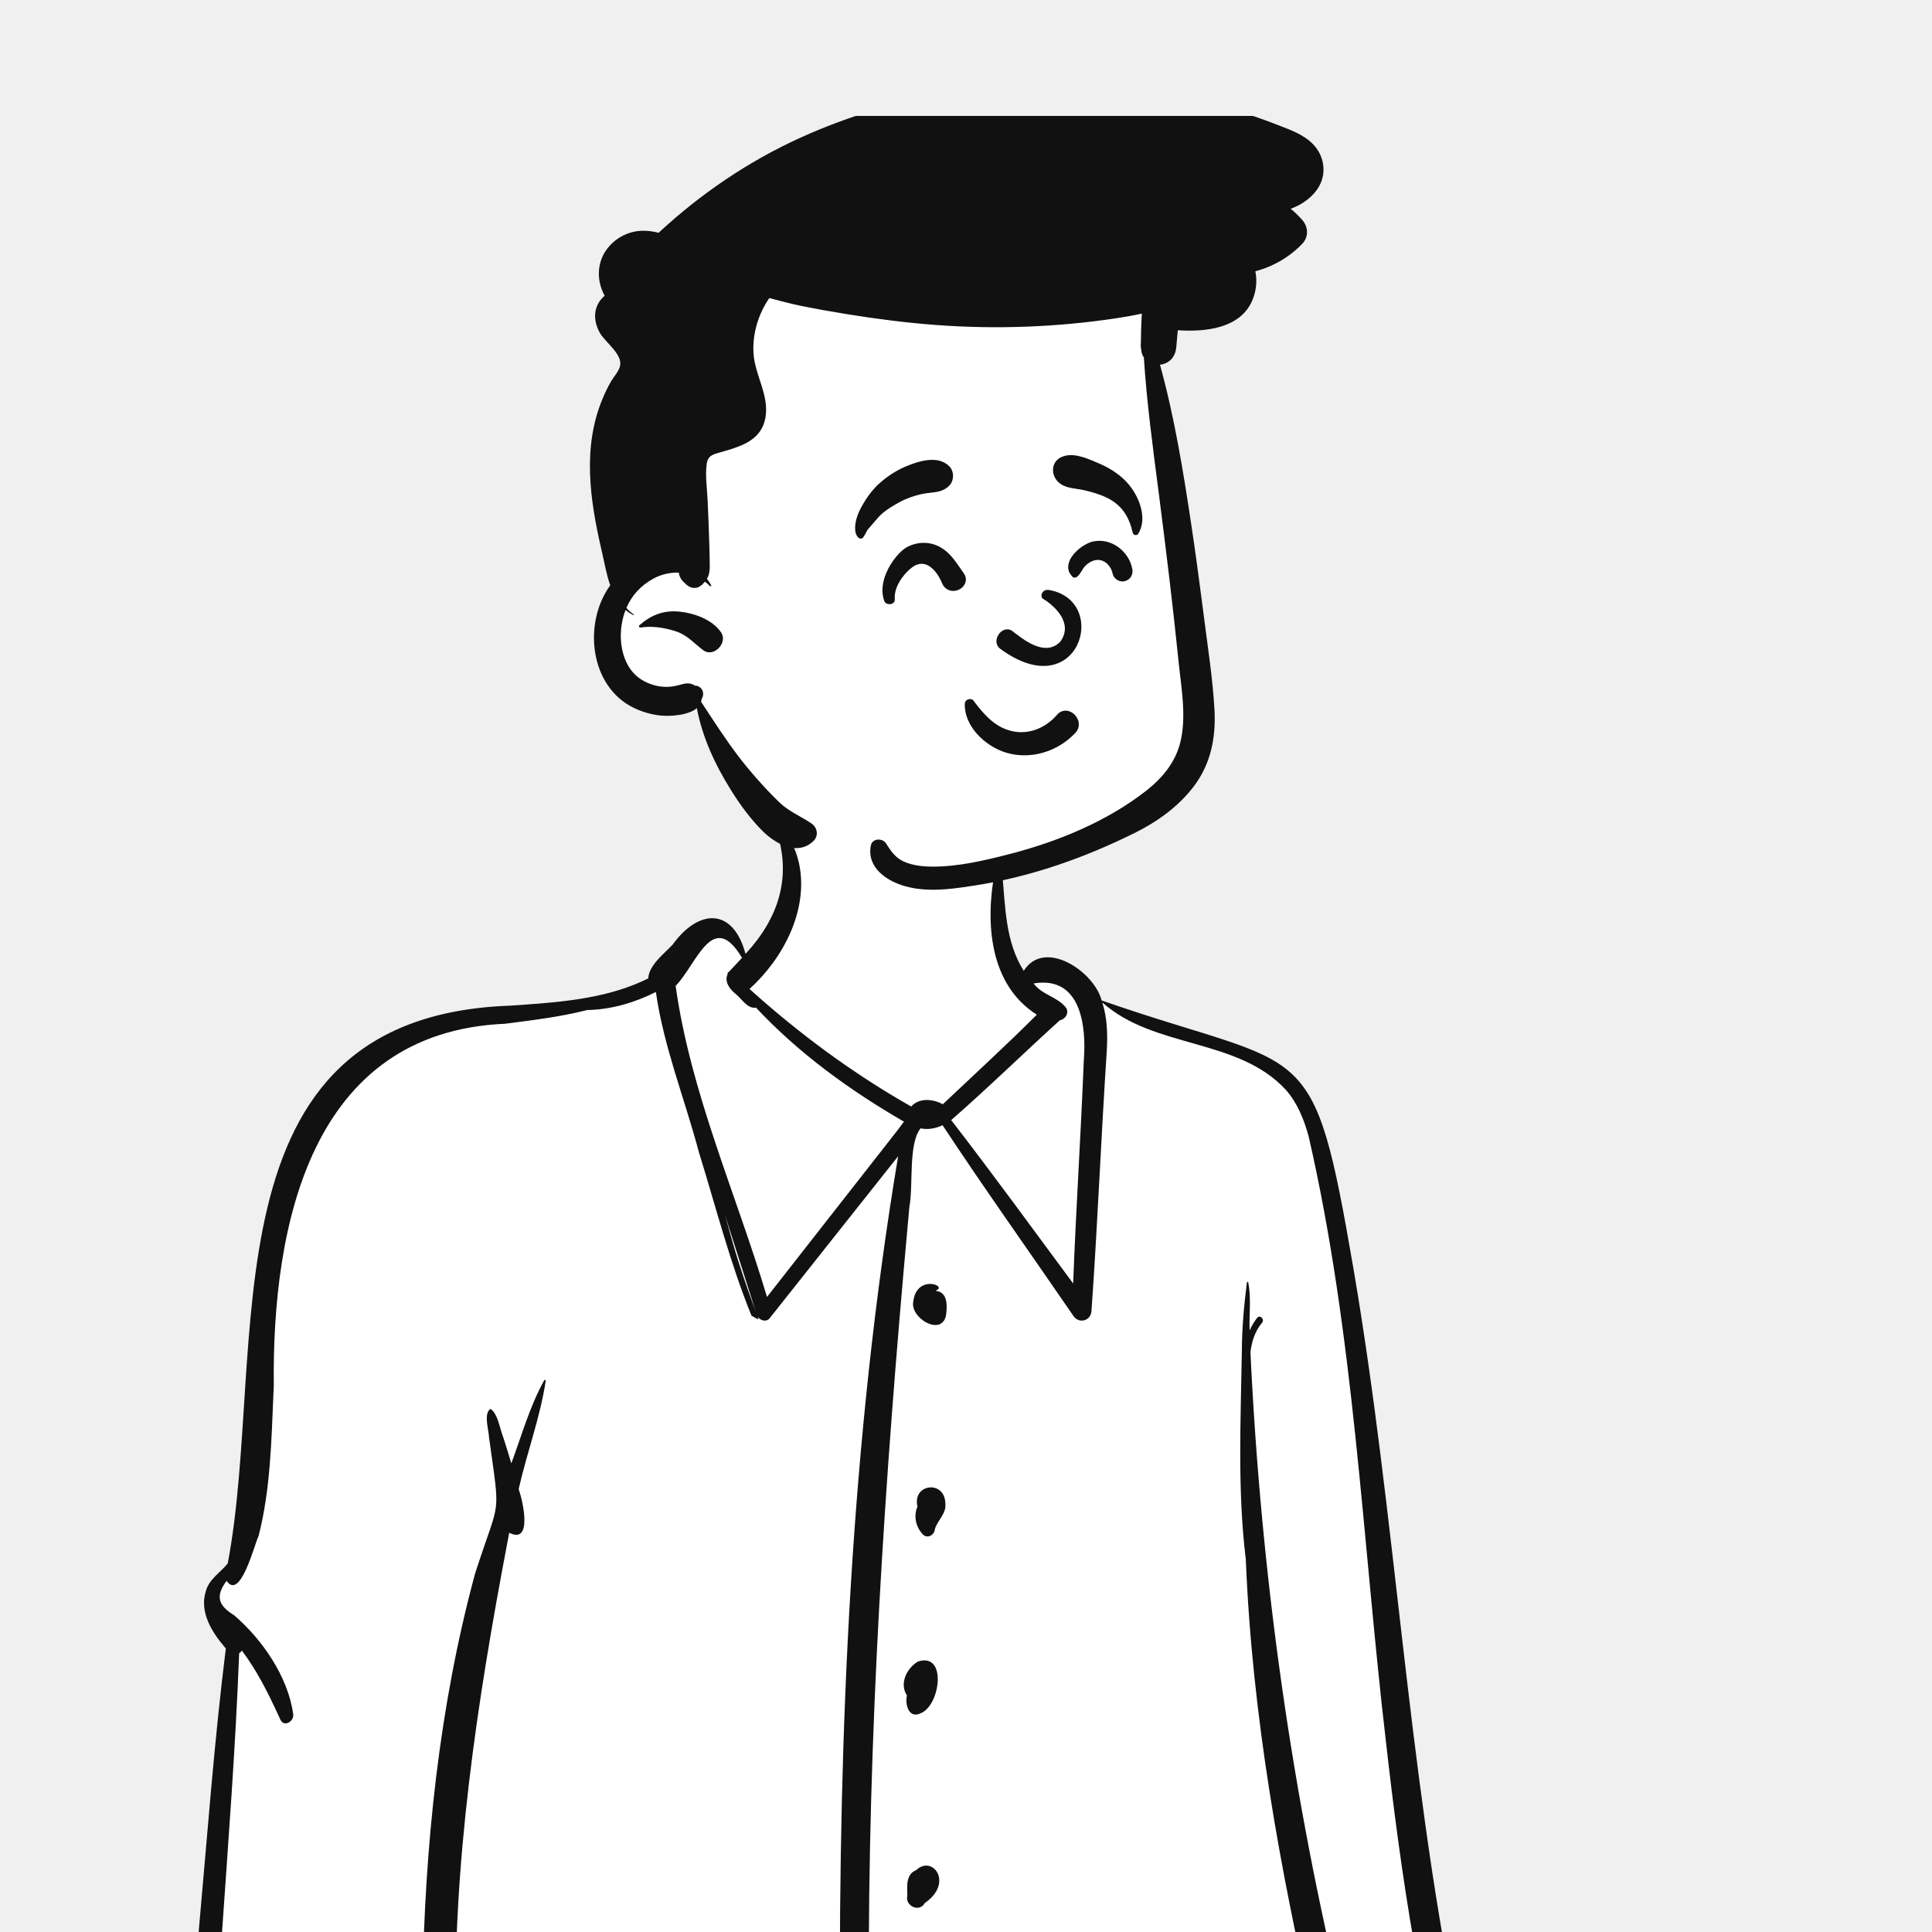
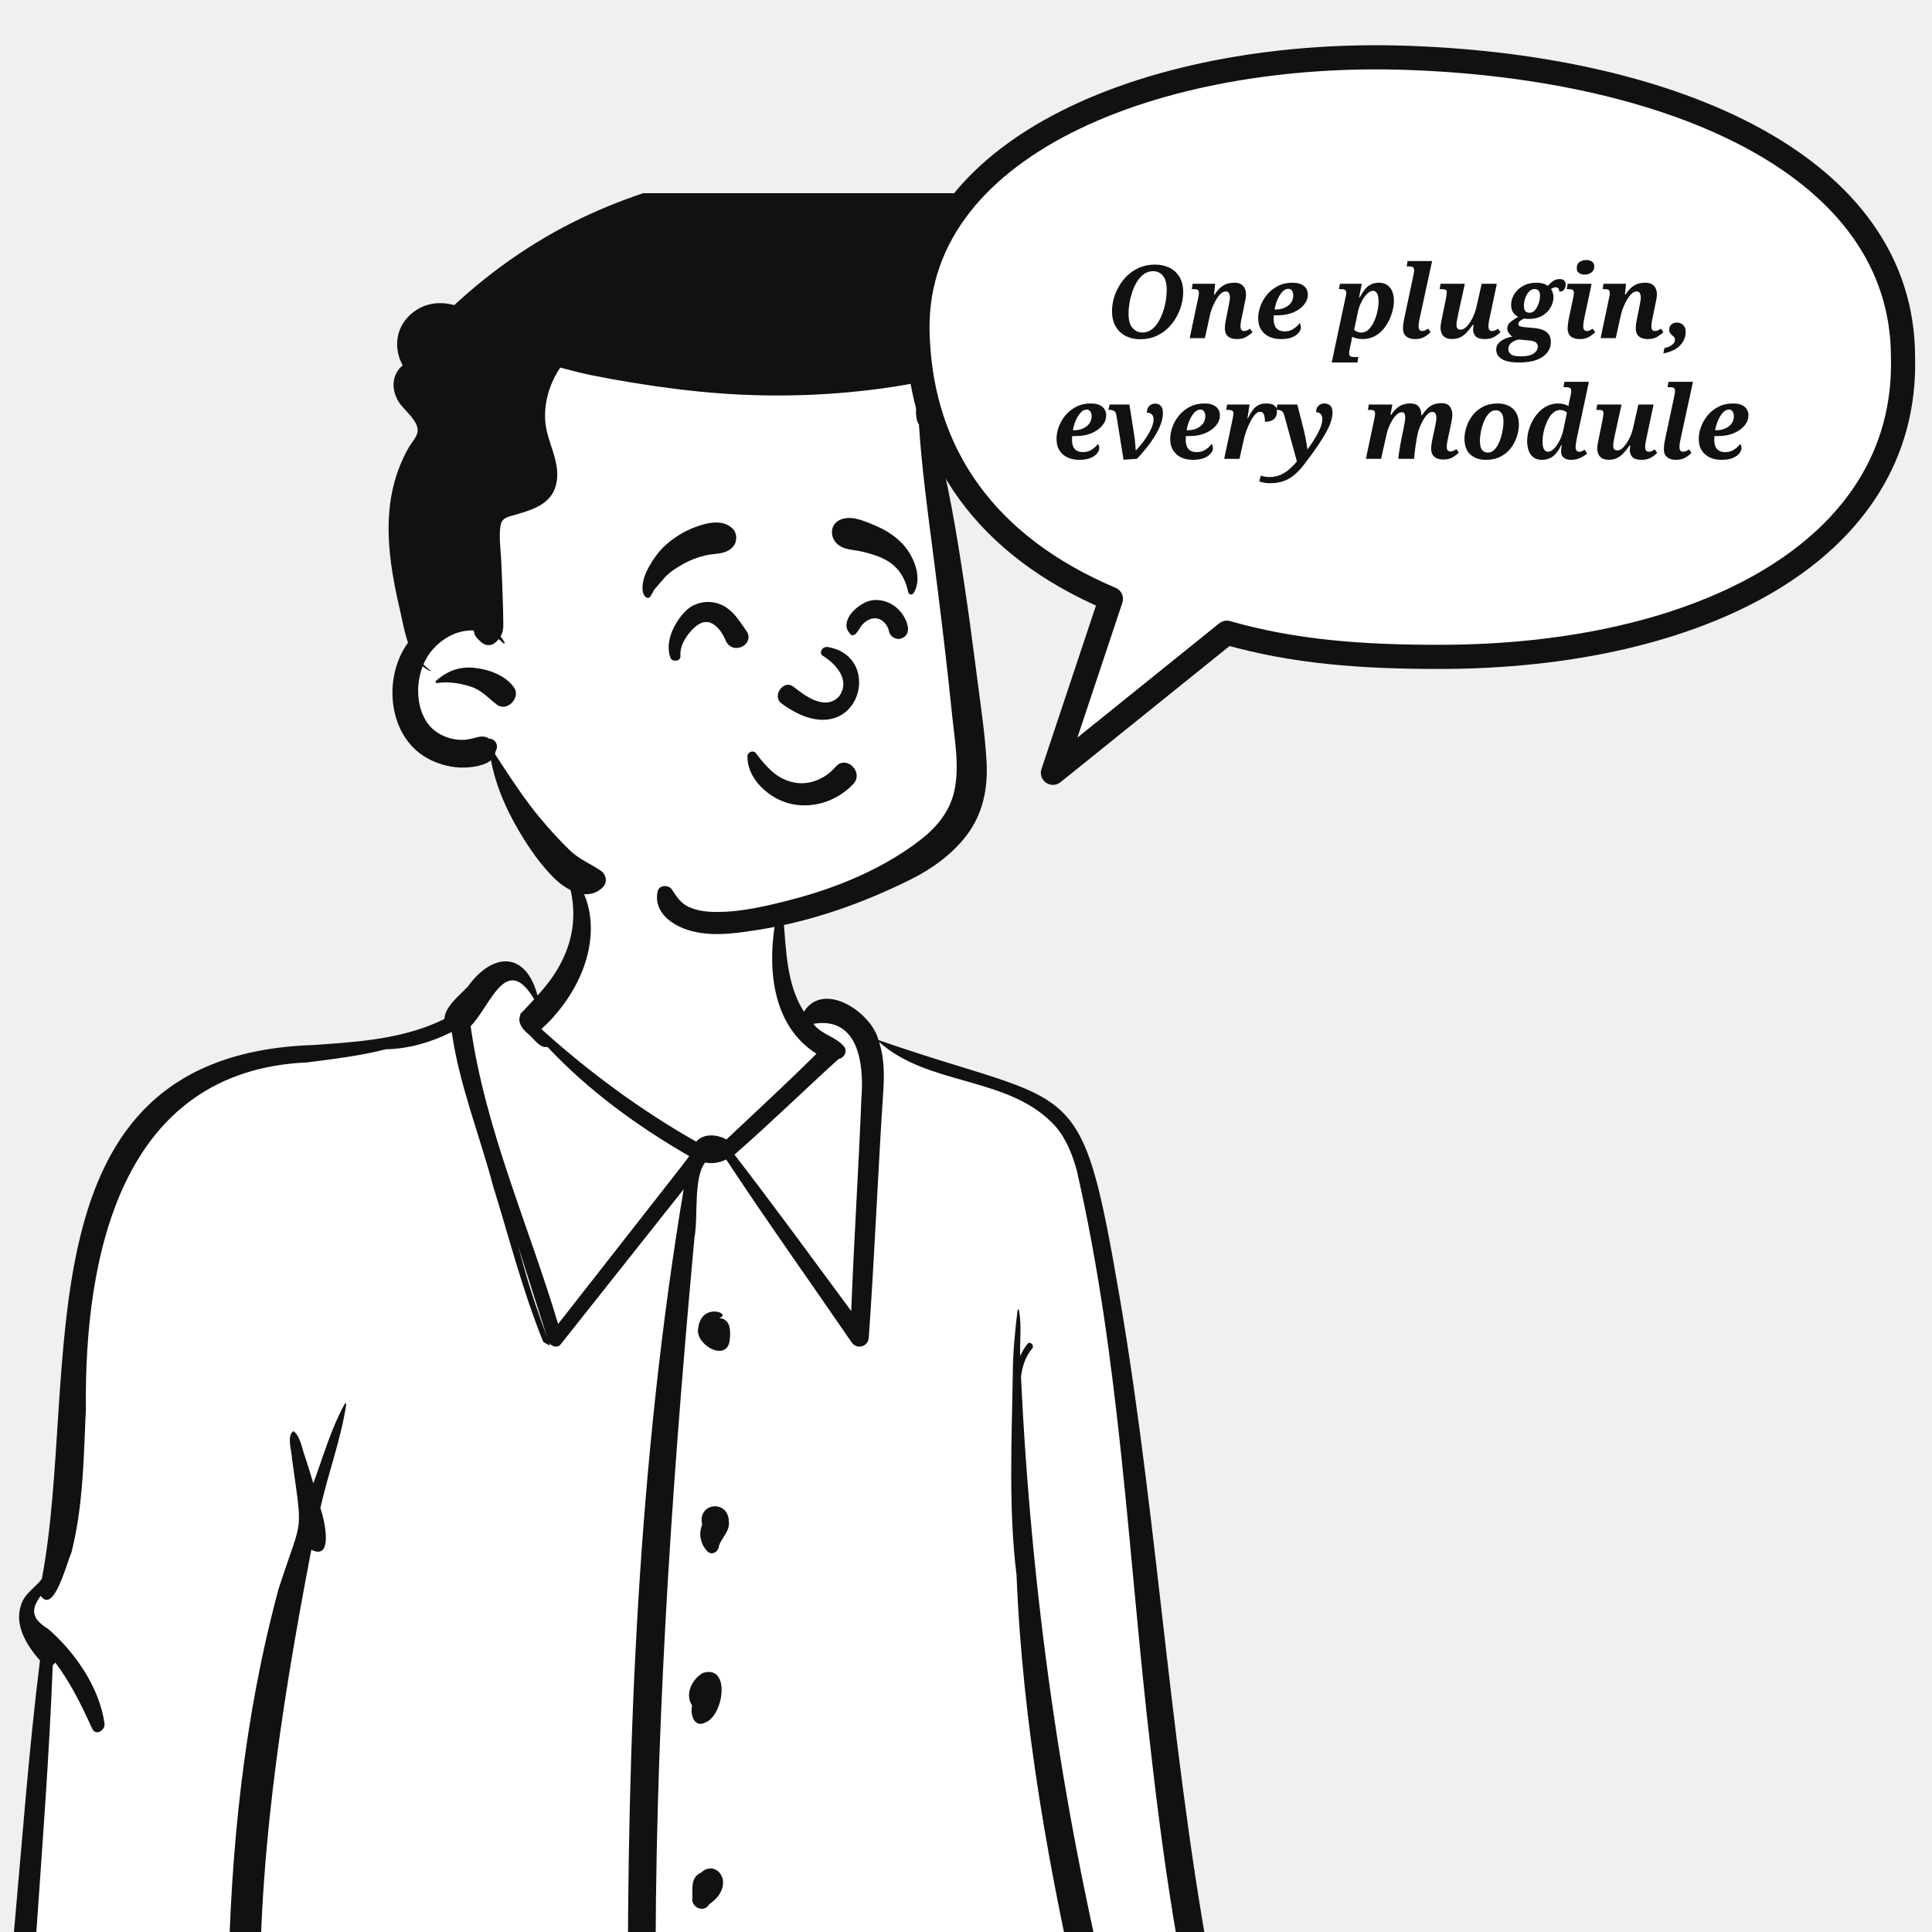
<svg xmlns="http://www.w3.org/2000/svg" viewBox="0 0 400 400">
-   <svg x="10" y="24" width="380" height="376" viewBox="184 210 940 1130" preserveAspectRatio="xMidYMax meet">
+   <svg x="-10" y="40" width="330" height="360" viewBox="184 210 940 1130" preserveAspectRatio="xMidYMax meet">
    <g transform="translate(147, 639)">
      <path d="M421.519 772.902C339.242 772.902 257.407 768.858 178.2 760.881L178.165 760.724L173.959 760.216C161.99 758.724 149.754 757.548 137.921 756.411C106.706 753.411 74.426 750.308 44.318 741.095L38.999 739.467L38.478 740.8C37.695 740.394 36.873 739.973 35.999 739.569C40.736 662.206 48.638 586.274 55.774 521.987L56.067 519.355L54.32 517.366C44.231 505.877 40.514 496.25 42.97 487.953C63.089 445.96 67.354 392.386 71.479 340.569C80.03 233.173 88.106 131.734 227.587 127.343L227.81 127.333L229.281 127.231C258.368 125.238 288.445 123.176 315.313 109.803L318.444 108.246L318.63 104.754C318.856 100.54 324.044 95.528 328.212 91.502C329.647 90.116 331.001 88.807 332.219 87.496L332.474 87.221L332.693 86.918C338.981 78.18 346.366 72.965 352.448 72.965C361.306 72.965 365.598 84.082 367.368 90.709L370.159 101.156L377.546 93.258C394.904 74.705 403.208 54.302 402.276 32.544L402.906 32.348L402.098 27.15C400.573 18.129 401.587 11.437 405.115 7.263C409.245 2.376 417.344 0 429.875 0C438.155 0 447.165 1.044 455.115 1.965C457.714 2.266 460.219 2.556 462.585 2.799C478.499 4.475 494.768 7.491 510.5 10.407L512.708 10.816L511.214 14.885L515.036 17.527C520.129 21.048 523.922 28.111 525.443 36.904L525.511 37.301L525.633 37.687C527.895 44.857 528.753 52.864 529.662 61.341C531.19 75.604 532.769 90.351 541.307 103.047L546.437 110.674L551.355 102.908C553.754 99.119 556.971 97.276 561.189 97.276C572.567 97.276 586.463 109.858 588.932 119.61L589.725 122.742L592.776 123.803C613.727 131.098 630.99 136.422 646.221 141.119C684.463 152.912 703.658 158.832 715.975 176.183C728.646 194.032 735.058 225.186 745.725 287.169C757.397 354.338 765.196 423.377 772.737 490.143C782.208 574.003 792 660.686 809.575 744.774C808.352 746.032 807.425 747.284 806.793 748.528C799.035 749.214 791.145 749.835 783.47 750.439C770.696 751.445 757.487 752.485 744.58 753.838L741.716 754.138L741.081 755.126C739.903 755.225 738.742 755.341 737.601 755.456C735.781 755.639 734.026 755.815 732.311 755.915L731.792 754.877L727.628 755.344C623.97 766.995 520.98 772.902 421.519 772.902Z" fill="#ffffff" />
      <path d="M352.448 72.965C361.306 72.965 365.598 84.082 367.368 90.709L370.159 101.156L374.47 96.546L366.625 110.273L427.702 166.33L430.04 167.977C455.001 185.461 471.994 194.203 481.02 194.203C490.325 194.203 518.02 171.409 564.106 125.819L539.221 110.273L541.464 103.282L546.437 110.674L551.355 102.908C553.754 99.119 556.971 97.276 561.189 97.276C572.567 97.276 586.463 109.858 588.932 119.61L589.725 122.742L595.273 124.669C611.799 130.381 626.008 134.865 638.747 138.811L655.04 143.845C687.49 153.932 704.643 160.22 715.975 176.183C728.393 193.675 734.799 223.945 745.09 283.487L745.725 287.169C756.867 351.285 764.479 417.105 771.707 481.025L774.518 505.898C783.462 584.828 793.098 665.941 809.575 744.774C808.352 746.032 807.425 747.284 806.793 748.528C801.621 748.985 796.39 749.414 791.204 749.828L776.464 750.993C765.903 751.833 755.14 752.731 744.58 753.838L741.716 754.138L741.081 755.126C740.296 755.192 739.518 755.266 738.749 755.341L737.601 755.456C735.781 755.639 734.026 755.815 732.311 755.915L731.792 754.877L727.628 755.344C623.97 766.995 520.98 772.902 421.519 772.902C339.242 772.902 257.407 768.858 178.2 760.881L178.165 760.724L173.959 760.216C164.384 759.022 154.638 758.031 145.064 757.1L131.217 755.764C102.106 752.937 72.275 749.65 44.318 741.095L38.999 739.467L38.478 740.8C37.695 740.394 36.873 739.973 35.999 739.569L36.323 734.356C41.091 658.799 48.798 584.829 55.774 521.987L56.067 519.355L54.32 517.366C44.231 505.877 40.514 496.25 42.97 487.953C63.089 445.96 67.354 392.386 71.479 340.569L71.993 334.133C80.32 230.225 90.682 133.637 223.442 127.504L227.81 127.333L234.423 126.876C261.895 124.956 290.025 122.389 315.313 109.803L318.444 108.246L318.63 104.754C318.831 100.998 322.975 96.608 326.824 92.847L329.421 90.331C330.41 89.368 331.349 88.432 332.219 87.496L332.474 87.221L332.693 86.918C338.981 78.18 346.366 72.965 352.448 72.965Z" fill="#ffffff" />
      <path d="M244.542 357.727C244.778 357.314 245.568 357.459 245.504 357.988C242.067 380.806 233.73 402.915 228.656 425.443L228.81 425.872C231.4 433.281 237.352 460.007 222.795 452.576L221.631 458.669C202.696 558.201 187.413 658.797 189.544 760.406C189.857 768.493 185.624 792.45 174.188 780.715C165.788 766.624 169.487 749.347 168.825 733.703C170.269 647.823 179.016 561.279 201.477 478.198L202.406 475.325C217.264 429.646 217.208 444.277 210.226 393.273C210.057 388.567 206.655 378.339 211.134 375.513C215.17 378.06 216.508 385.539 217.97 389.971L218.07 390.268C220.242 396.605 222.179 402.996 224.098 409.413C230.476 392.187 235.602 373.831 244.542 357.727ZM481.939 751.534C490.187 749.097 497.613 758.482 494.732 766.168C492.867 774.184 477.287 779.157 476.694 767.981C472.433 763.425 473.816 755.047 479.636 752.517C479.577 752.506 481.401 751.772 481.939 751.534ZM681.764 296.914C682.071 295.854 682.951 296.82 682.714 297.494C684.554 306.817 683.058 317.071 683.48 326.756C684.658 323.982 686.184 321.331 688.167 318.847C689.886 316.696 693.005 319.769 691.217 321.896C686.777 327.179 684.835 333.548 683.989 340.167C690.504 478.377 709.688 616.345 742.598 750.765C749.731 769.304 720.962 776.813 724.119 756.626C702.347 662.347 684.987 566.078 681.105 469.161C675.868 426.632 677.931 382.321 678.649 339.238C678.678 325.202 680.035 310.82 681.764 296.914ZM388.803 15.001C396.887 15.642 401.573 29.061 403.185 36.423C409.095 65.279 393.206 95.311 372.294 114.235C403.171 142.053 436.701 166.845 472.887 187.373C477.809 181.798 486.504 182.599 492.562 185.961C512.155 167.427 532.004 149.287 551.079 130.235C521.424 111.478 518.947 72.858 524.883 41.435L525.066 40.486C525.515 37.788 529.273 38.767 529.486 41.084L529.619 42.577C531.399 63.012 531.558 85.075 542.923 102.931C555.853 82.51 586.84 103.408 591.386 121.37C721.342 166.614 722.558 139.948 748.277 289.384C774.279 442.155 781.635 597.548 812.093 749.622C812.469 753.935 808.553 757.462 804.654 758.048C789.755 760.031 789.292 719.772 785.858 708.529C778.527 666.556 772.991 624.29 768.219 581.956C753.569 456.557 748.554 329.254 720.187 205.904C717.334 195.526 713.271 185.259 706.089 177.073C676.156 144.501 624.238 151.622 591.796 122.594C594.938 132.268 595.191 142.961 594.573 153.066C591.023 206.919 588.881 260.874 585.068 314.708C584.626 320.754 577.308 322.74 573.882 317.737C546.734 278.115 518.871 239.09 492.408 198.987C488.144 201.009 483.595 201.931 478.712 200.962C470.969 210.738 474.314 236.31 471.786 249.718L470.848 259.977C456.39 418.991 445.779 578.402 446.565 738.153L446.595 743.307C446.588 748.208 446.964 753.289 446.598 758.175C443.292 774.053 427.661 768.372 428.538 754.211C427.842 575.219 435.238 395.062 464.773 218.304C438.11 251.91 411.478 285.542 384.803 319.141C382.807 321.675 379.013 320.561 377.43 318.214L377.33 318.059L377.986 319.819C376.382 319.305 374.981 318.329 373.527 317.487C360.116 284.557 351.437 250.018 340.901 216.137C332.107 182.915 318.923 150.329 314.065 116.286L313.845 116.194C300.649 122.828 286.029 127.086 271.254 127.339C254.545 131.643 236.971 133.673 220.303 135.861C99.136 141.045 75.181 261.352 76.289 361.072L76.078 365.833C74.812 395.488 74.215 425.66 66.863 454.507C64.149 459.948 55.562 494.955 46.925 482.52C39.643 492.253 41.923 497.921 51.628 503.934C68.579 518.486 85.119 541.655 88.381 565.532C88.988 569.939 82.662 573.812 80.413 568.893L79.29 566.445C72.722 552.188 65.778 538.243 56.398 525.854C55.983 526.548 55.418 527.132 54.742 527.522C52.488 586.607 47.924 645.585 43.843 704.566C41.611 713.019 45.817 766.674 28.714 753.418L28.19 752.995C24.283 744.726 26.634 734.727 27.432 725.898L29.836 697.621C35.027 639.904 39.277 582.073 46.449 524.559L45.886 523.912C37.637 514.355 29.931 501.736 33.993 488.984C36.075 481.316 42.978 477.499 47.648 471.639C72.985 338 29.212 131.077 224.036 124.579L232.191 124.015C258.454 122.152 285.501 119.498 309.277 107.665C309.724 99.322 319.255 92.251 324.46 86.645C340.494 64.368 362.018 63.251 369.801 92.394C390.498 70.138 398.858 44.297 388.803 15.001ZM476.028 662.486C486.117 652.761 499.634 670.476 481.34 682.99C478.021 689.073 468.949 684.783 470.492 678.416L470.473 677.344C470.338 671.803 469.792 664.961 476.028 662.486ZM477.103 532.701C495.523 526.766 490.933 560.313 478.781 564.89C471.438 568.537 468.921 559.409 470.262 553.839C465.492 546.592 469.861 537.056 477.103 532.701ZM476.806 436.3C473.408 421.926 494.038 419.533 494.157 434.547C494.823 440.86 489.065 444.968 487.61 450.457C487.303 454.029 482.92 456.545 480.115 453.562C475.435 448.582 474.429 441.825 476.806 436.3ZM474.215 308.578C476.317 291.752 495.361 298.845 488.636 301.648C488.5 301.794 488.359 301.937 488.21 302.082C495.901 302.829 495.362 311.861 494.506 317.639C491.488 330.574 471.937 318.806 474.215 308.578ZM357.099 255.057C358.664 260.717 360.24 266.374 361.853 272.021C366.008 286.568 370.945 300.728 376.151 314.865C369.781 294.935 363.433 274.997 357.099 255.057ZM367.625 94.841C349.392 64.225 339.553 98.742 326.33 112.308C335.672 179.096 363.943 241.485 383.185 305.868C409.994 271.602 436.832 237.357 463.648 203.096C465.252 201.042 466.797 198.889 468.398 196.783C434.735 177.329 402.995 154.33 376.277 125.796C371.138 126.895 367.197 120.025 363.508 117.166L363.121 116.848C359.708 113.973 356.546 109.437 358.694 104.964C358.409 104.358 358.842 103.8 359.431 103.616C362.099 100.687 364.929 97.864 367.625 94.841ZM580.279 158.997C582.059 137.145 578.455 105.817 549.07 110.802C554.303 117.97 564.142 119.128 569.324 126.01C571.221 129.161 568.893 133.064 565.445 133.662C542.637 154.318 521.075 175.477 497.788 195.814C523.665 229.316 548.508 263.453 573.673 297.472C575.411 251.294 578.467 205.164 580.279 158.997Z" fill="#111111" />
    </g>
    <g transform="translate(0 0)">
      <g transform="translate(342, 190)">
        <g transform="translate(40 0)">
          <path d="M385.415 173.222C381.554 149.862 394.226 145.016 385.415 122.811C365.833 81.667 312.468 83.44 273.308 80.277C229.63 78.603 185.422 84.369 145.156 101.875C135.538 106.056 126.287 110.973 117.419 116.56C109.751 121.391 110.805 130.577 115.64 135.588C80.775 184.96 100.716 251.232 72.897 303.202C67.758 312.491 60.961 320.821 56.494 330.487C49.704 345.18 49.269 366.233 64.667 375.99C86.354 387.631 98.456 364.584 109.112 397.993C162.33 514.483 269.329 521.044 370.905 460.31C379.693 455.422 388.662 449.897 395.298 442.217C410.361 425.266 408.587 401.428 408.92 380.259C409.106 367.854 409.137 355.447 409.016 343.039C408.542 292.781 391.885 223.065 385.415 173.222Z" fill="#ffffff" />
          <path d="M169.067 33.508C230.397 5.688 299.958 -4.862 366.858 2.058C399.878 5.468 432.464 12.784 463.475 24.669L466.193 25.719C473.848 28.666 482.1 31.59 487.918 37.588C494.689 44.558 496.588 55.098 491.748 63.708C487.988 70.398 481.228 75.197 474.018 77.758C476.558 79.838 478.968 82.158 481.228 84.748C485.038 89.088 485.328 95.277 481.228 99.558C473.328 107.808 463.078 113.777 452.038 116.638C453.278 122.628 452.608 129.258 449.948 135.228C442.315 152.365 420.813 154.407 404.267 153.389L403.768 153.358L402.848 163.888C402.358 169.498 398.998 173.848 393.298 174.708C393.098 174.738 392.897 174.758 392.698 174.777C401.718 207.398 407.168 241.027 412.198 274.458C414.826 291.909 417.178 309.4 419.43 326.903L420.178 332.738C422.578 351.608 425.578 370.668 426.618 389.678C427.548 406.928 424.258 423.398 413.628 437.318C404.088 449.798 391.078 459.148 377.088 466.088C345.478 481.777 312.208 493.458 277.248 498.878L274.916 499.236C261.421 501.296 247.517 503.032 234.168 499.298C222.439 496.018 210.138 487.558 212.788 473.968C213.678 469.378 220.098 469.178 222.298 472.728L222.805 473.541C225.444 477.727 228.335 481.617 232.939 483.777C238.328 486.318 244.578 487.027 250.468 487.098C266.918 487.288 284.048 483.188 299.888 479.078C329.468 471.399 359.848 458.878 384.078 439.908C394.388 431.848 402.668 421.768 405.588 408.798C409.198 392.808 405.878 375.328 404.238 359.258C400.863 326.098 396.846 293 392.608 259.939L391.758 253.328C388.189 225.688 384.439 198.038 382.658 170.238C381.918 169.228 381.418 168.078 381.218 166.818L380.939 165.008C380.698 163.458 380.658 162.038 380.828 160.728C380.838 155.708 380.978 150.718 381.268 145.697C381.317 144.798 381.358 143.898 381.388 143.008C376.168 144.158 370.908 145.088 365.628 145.878C328.508 151.468 290.808 152.868 253.388 150.088C234.718 148.697 216.189 146.308 197.718 143.318C188.317 141.798 178.948 140.118 169.608 138.238C162.858 136.888 156.248 135.058 149.608 133.338C142.758 143.308 139.058 155.578 139.778 167.628C140.588 181.378 149.748 193.848 147.178 207.898C144.766 221.047 133.5 225.124 122.378 228.38L117.648 229.747C114.009 230.809 111.366 231.835 110.708 236.208C109.578 243.718 110.968 252.168 111.258 259.718C111.608 268.648 112.067 277.578 112.278 286.508C112.388 291.128 112.567 295.768 112.558 300.388C112.548 303.668 112.058 305.908 110.788 308.027C111.768 309.258 112.647 310.588 113.428 311.998C113.678 312.458 113.058 312.947 112.689 312.568C111.698 311.538 110.647 310.608 109.538 309.777C108.978 310.468 108.328 311.168 107.567 311.918L107.508 311.838C105.128 314.208 101.348 314.438 98.397 311.918L97.622 311.247C95.462 309.354 93.978 307.777 93.378 304.648C93.348 304.488 93.317 304.328 93.298 304.168C87.808 303.978 82.228 305.277 77.288 308.008C69.458 312.338 63.948 318.508 60.689 326.128C61.988 327.648 63.508 329.008 65.278 330.148C65.528 330.318 65.308 330.688 65.038 330.558C63.228 329.708 61.608 328.658 60.158 327.428C58.988 330.428 58.168 333.648 57.668 337.058C55.908 349.098 59.048 363.808 69.928 370.668C74.638 373.638 80.018 375.248 85.598 375.268C88.317 375.277 90.668 374.818 93.308 374.168C95.098 373.728 96.878 373.088 98.748 373.088C100.348 373.088 101.828 373.488 103.198 374.288L102.818 374.321C101.894 374.408 102.072 374.447 103.358 374.447C107.358 374.618 109.647 378.678 107.808 382.208L107.566 382.753C107.516 382.863 107.472 382.954 107.439 383.027L107.293 383.963C107.279 384.052 107.264 384.144 107.248 384.238L107.192 384.427C107.182 384.458 107.171 384.488 107.158 384.518L113.157 393.666C120.512 404.857 128.031 416.006 136.588 426.228C142.588 433.398 148.948 440.428 155.668 446.938C161.708 452.788 168.948 455.608 175.788 460.208C179.439 462.648 180.508 467.758 177.189 471.048C167.448 480.718 153.658 473.038 145.668 465.178C138.108 457.728 131.578 448.768 125.948 439.798C115.958 423.848 108.008 406.888 104.528 388.478C103.078 389.808 101.228 390.638 99.358 391.288C95.608 392.588 91.478 393.128 87.518 393.268C79.928 393.518 72.328 391.678 65.498 388.418C37.708 375.168 33.628 335.488 50.618 312.088C48.327 305.444 47.047 298.236 45.657 292.088L45.025 289.341C37.998 258.648 33.282 226.333 45.738 196.258C47.338 192.378 49.138 188.598 51.268 184.978C52.978 182.068 55.918 178.968 56.728 175.658C58.528 168.388 47.418 160.748 44.178 154.978C40.368 148.208 39.828 140.218 45.018 134.027C45.678 133.248 46.397 132.527 47.178 131.898C42.258 122.978 42.028 111.758 48.508 102.958C52.768 97.158 59.268 93.098 66.368 91.868C70.708 91.118 75.928 91.398 80.698 92.738C106.817 68.488 136.618 48.228 169.067 33.508ZM68.767 336.938C75.738 330.788 83.438 327.568 92.938 328.378C102.488 329.197 113.988 333.148 119.597 341.338C124.028 347.808 114.998 357.298 108.498 352.438C102.578 348.008 98.627 343.008 91.278 340.628C84.677 338.498 76.507 337.128 69.597 338.348C68.837 338.478 68.078 337.538 68.767 336.938Z" fill="#111111" />
        </g>
      </g>
      <g transform="translate(531, 366)">
        <g transform="translate(0 0)">
          <path d="M171.042 240.159C163.675 242.292 155.768 242.483 148.259 240.28C141.448 238.281 134.455 233.882 129.442 228.062C124.989 222.891 122.105 216.608 122.219 209.901C122.232 209.135 122.506 208.495 122.927 207.999C123.38 207.465 124.014 207.098 124.693 206.939C125.391 206.775 126.128 206.833 126.757 207.119C127.326 207.377 127.813 207.816 128.118 208.457C128.888 209.469 129.655 210.466 130.426 211.435C136.62 219.084 142.618 224.799 151.932 226.849C156.985 227.962 162.032 227.469 166.663 225.771C171.62 223.954 176.102 220.76 179.613 216.671C181.2 214.824 183.074 214.07 184.905 214.057C186.982 214.043 189.034 215.007 190.579 216.549C192.099 218.065 193.116 220.124 193.209 222.279C193.29 224.17 192.673 226.145 191.032 227.907C185.626 233.711 178.621 237.964 171.042 240.159ZM170.814 144.367C178.366 148.957 189.872 159.66 181.748 171.04C172.186 181.073 158.418 169.569 151.634 164.366C145.343 160.334 138.275 170.704 144.112 175.413C193.136 211.708 213.031 145.567 174.634 138.97C170.406 138.243 168.836 142.947 170.814 144.367ZM100.175 124.17C97.748 122.618 94.893 122.085 91.729 123.525C89.256 124.649 84.919 128.398 81.901 133.325C79.836 136.697 78.372 140.651 78.677 144.771C78.748 145.728 78.394 146.433 77.837 146.955C77.396 147.367 76.76 147.669 76.013 147.764C75.379 147.844 74.669 147.772 74.091 147.592C72.993 147.249 72.412 146.536 72.193 145.955C70.08 140.343 70.99 134.08 73.359 128.43C76.555 120.805 82.359 114.418 86.162 112.358C92.67 108.833 100.347 108.671 106.864 112.262C112.411 115.319 115.88 120.253 119.33 125.283C120.063 126.353 120.791 127.414 121.544 128.457C123.051 130.546 123.201 132.619 122.617 134.396C121.971 136.364 120.321 138.025 118.259 138.895C116.353 139.699 114.141 139.812 112.183 138.986C110.529 138.288 109.012 136.929 108.051 134.622C106.434 130.736 103.739 126.45 100.175 124.17ZM223.441 132.814C221.779 133.68 220.478 133.942 218.634 133.389C217.615 133.083 216.607 132.496 215.818 131.707C215.036 130.925 214.472 129.953 214.252 128.874C213.713 126.211 212.256 123.719 210.181 122.095C208.406 120.706 206.167 119.97 203.683 120.385C201.002 120.833 198.449 122.552 196.69 124.579C196.102 125.257 195.641 126.027 195.178 126.792C194.311 128.223 193.469 129.553 192.274 130.603C191.821 131.003 191.138 131.28 190.477 131.28C190.208 131.28 189.935 131.236 189.676 131.155C187.008 128.478 186.495 126.446 186.581 124.431C186.671 122.319 187.504 120.179 188.85 118.184C192.007 113.502 198.003 109.663 202.048 108.793C207.589 107.603 213.091 109.032 217.503 112.126C222.042 115.31 225.405 120.254 226.454 125.825C226.706 127.167 226.599 128.615 226.088 129.871C225.589 131.098 224.719 132.149 223.441 132.814ZM112.394 74.253C109.069 77.492 105.134 77.994 101.153 78.44C98.941 78.691 97.175 78.892 95.437 79.284C90.66 80.363 85.939 81.986 81.632 84.325C77.129 86.77 72.222 89.718 68.692 93.495C67.853 94.394 67.061 95.337 66.269 96.282C65.546 97.144 64.85 97.974 64.117 98.774C63.275 99.693 62.474 100.656 61.679 101.617C61.187 102.427 61.09 102.627 60.99 102.834C60.841 103.146 60.668 103.495 60.47 103.869C60.199 104.382 59.881 104.943 59.548 105.452C58.994 106.383 58.697 106.639 58.44 106.753C58.014 106.943 57.61 107.037 57.218 106.986C56.851 106.939 56.504 106.762 56.162 106.473C54.455 105.031 53.952 102.664 54.004 100.151C54.082 96.338 55.488 92.117 56.785 89.522C59.799 83.492 63.979 77.224 69.006 72.724C74.742 67.587 81.018 63.698 88.226 61.018C92.705 59.352 97.891 57.823 102.771 58.016C106.284 58.155 109.637 59.2 112.407 61.807C114.107 63.408 114.923 65.685 114.923 67.96C114.923 70.28 114.076 72.615 112.394 74.253ZM230.203 103.918C229.992 104.264 229.699 104.503 229.373 104.646C229.032 104.797 228.651 104.84 228.285 104.778C227.921 104.717 227.575 104.552 227.3 104.3C227.037 104.058 226.837 103.737 226.747 103.345C224.54 93.649 220.253 86.435 211.104 81.784C206.604 79.495 201.429 78.041 196.53 76.882C195.106 76.545 193.602 76.327 192.087 76.106C187.339 75.412 182.557 74.619 179.462 70.781C177.597 68.469 176.814 65.513 177.256 62.809C177.673 60.263 179.161 57.929 181.865 56.53C188.597 53.049 196.964 56.465 203.763 59.374C204.267 59.59 204.762 59.802 205.246 60.007C211.895 62.813 217.959 66.517 222.944 71.815C226.899 76.018 230.563 82.231 232.039 88.623C233.267 93.941 232.978 99.369 230.203 103.918Z" fill="#111111" />
        </g>
      </g>
      <g transform="translate(419, 421)" />
    </g>
  </svg>
+   <path d="M190 70 C188 30 240 10 292 12 C346 14 394 34 394 74 C395 114 352 136 298 136 C282 136 268 135 254 131 L218 160 L230 124 C204 113 191 94 190 70 Z" fill="#fff" stroke="#111" stroke-width="5" stroke-linejoin="round" />
+   <text x="290" y="70" text-anchor="middle" font-family="Georgia, serif" font-style="italic" font-weight="bold" font-size="21" fill="#111">One plugin,</text>
+   <text x="290" y="95" text-anchor="middle" font-family="Georgia, serif" font-style="italic" font-weight="bold" font-size="21" fill="#111">every module</text>
</svg>
